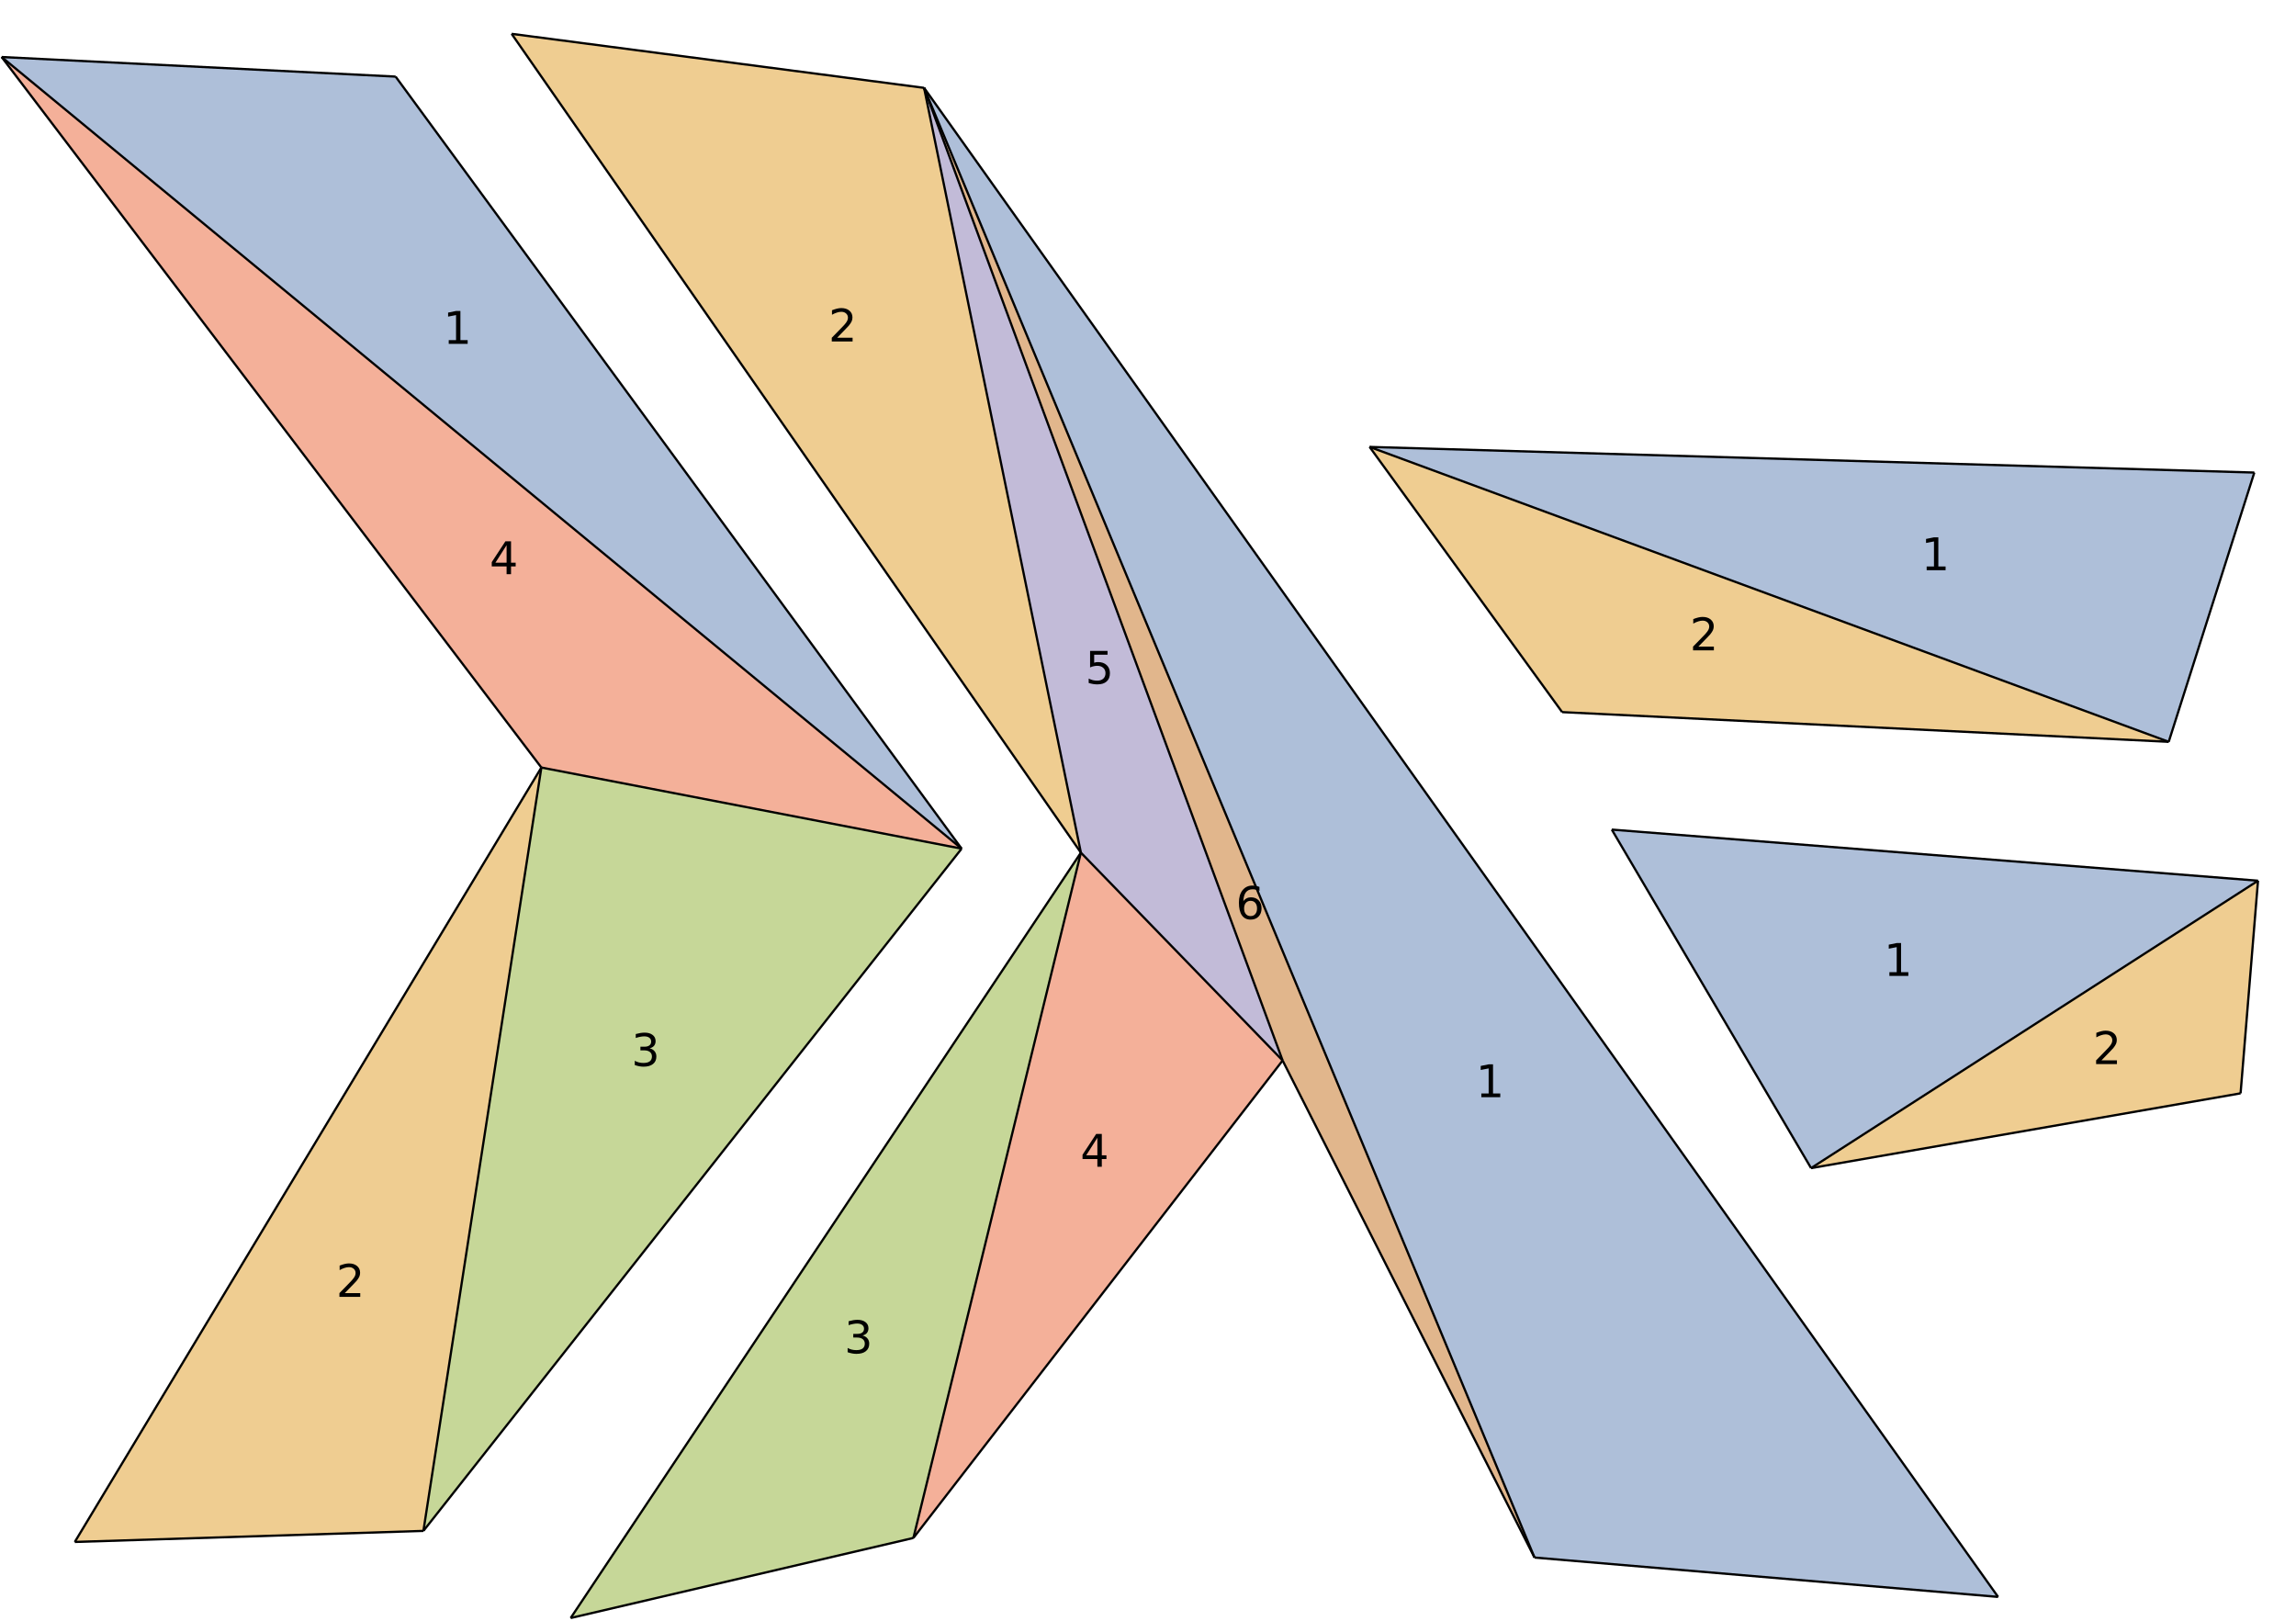
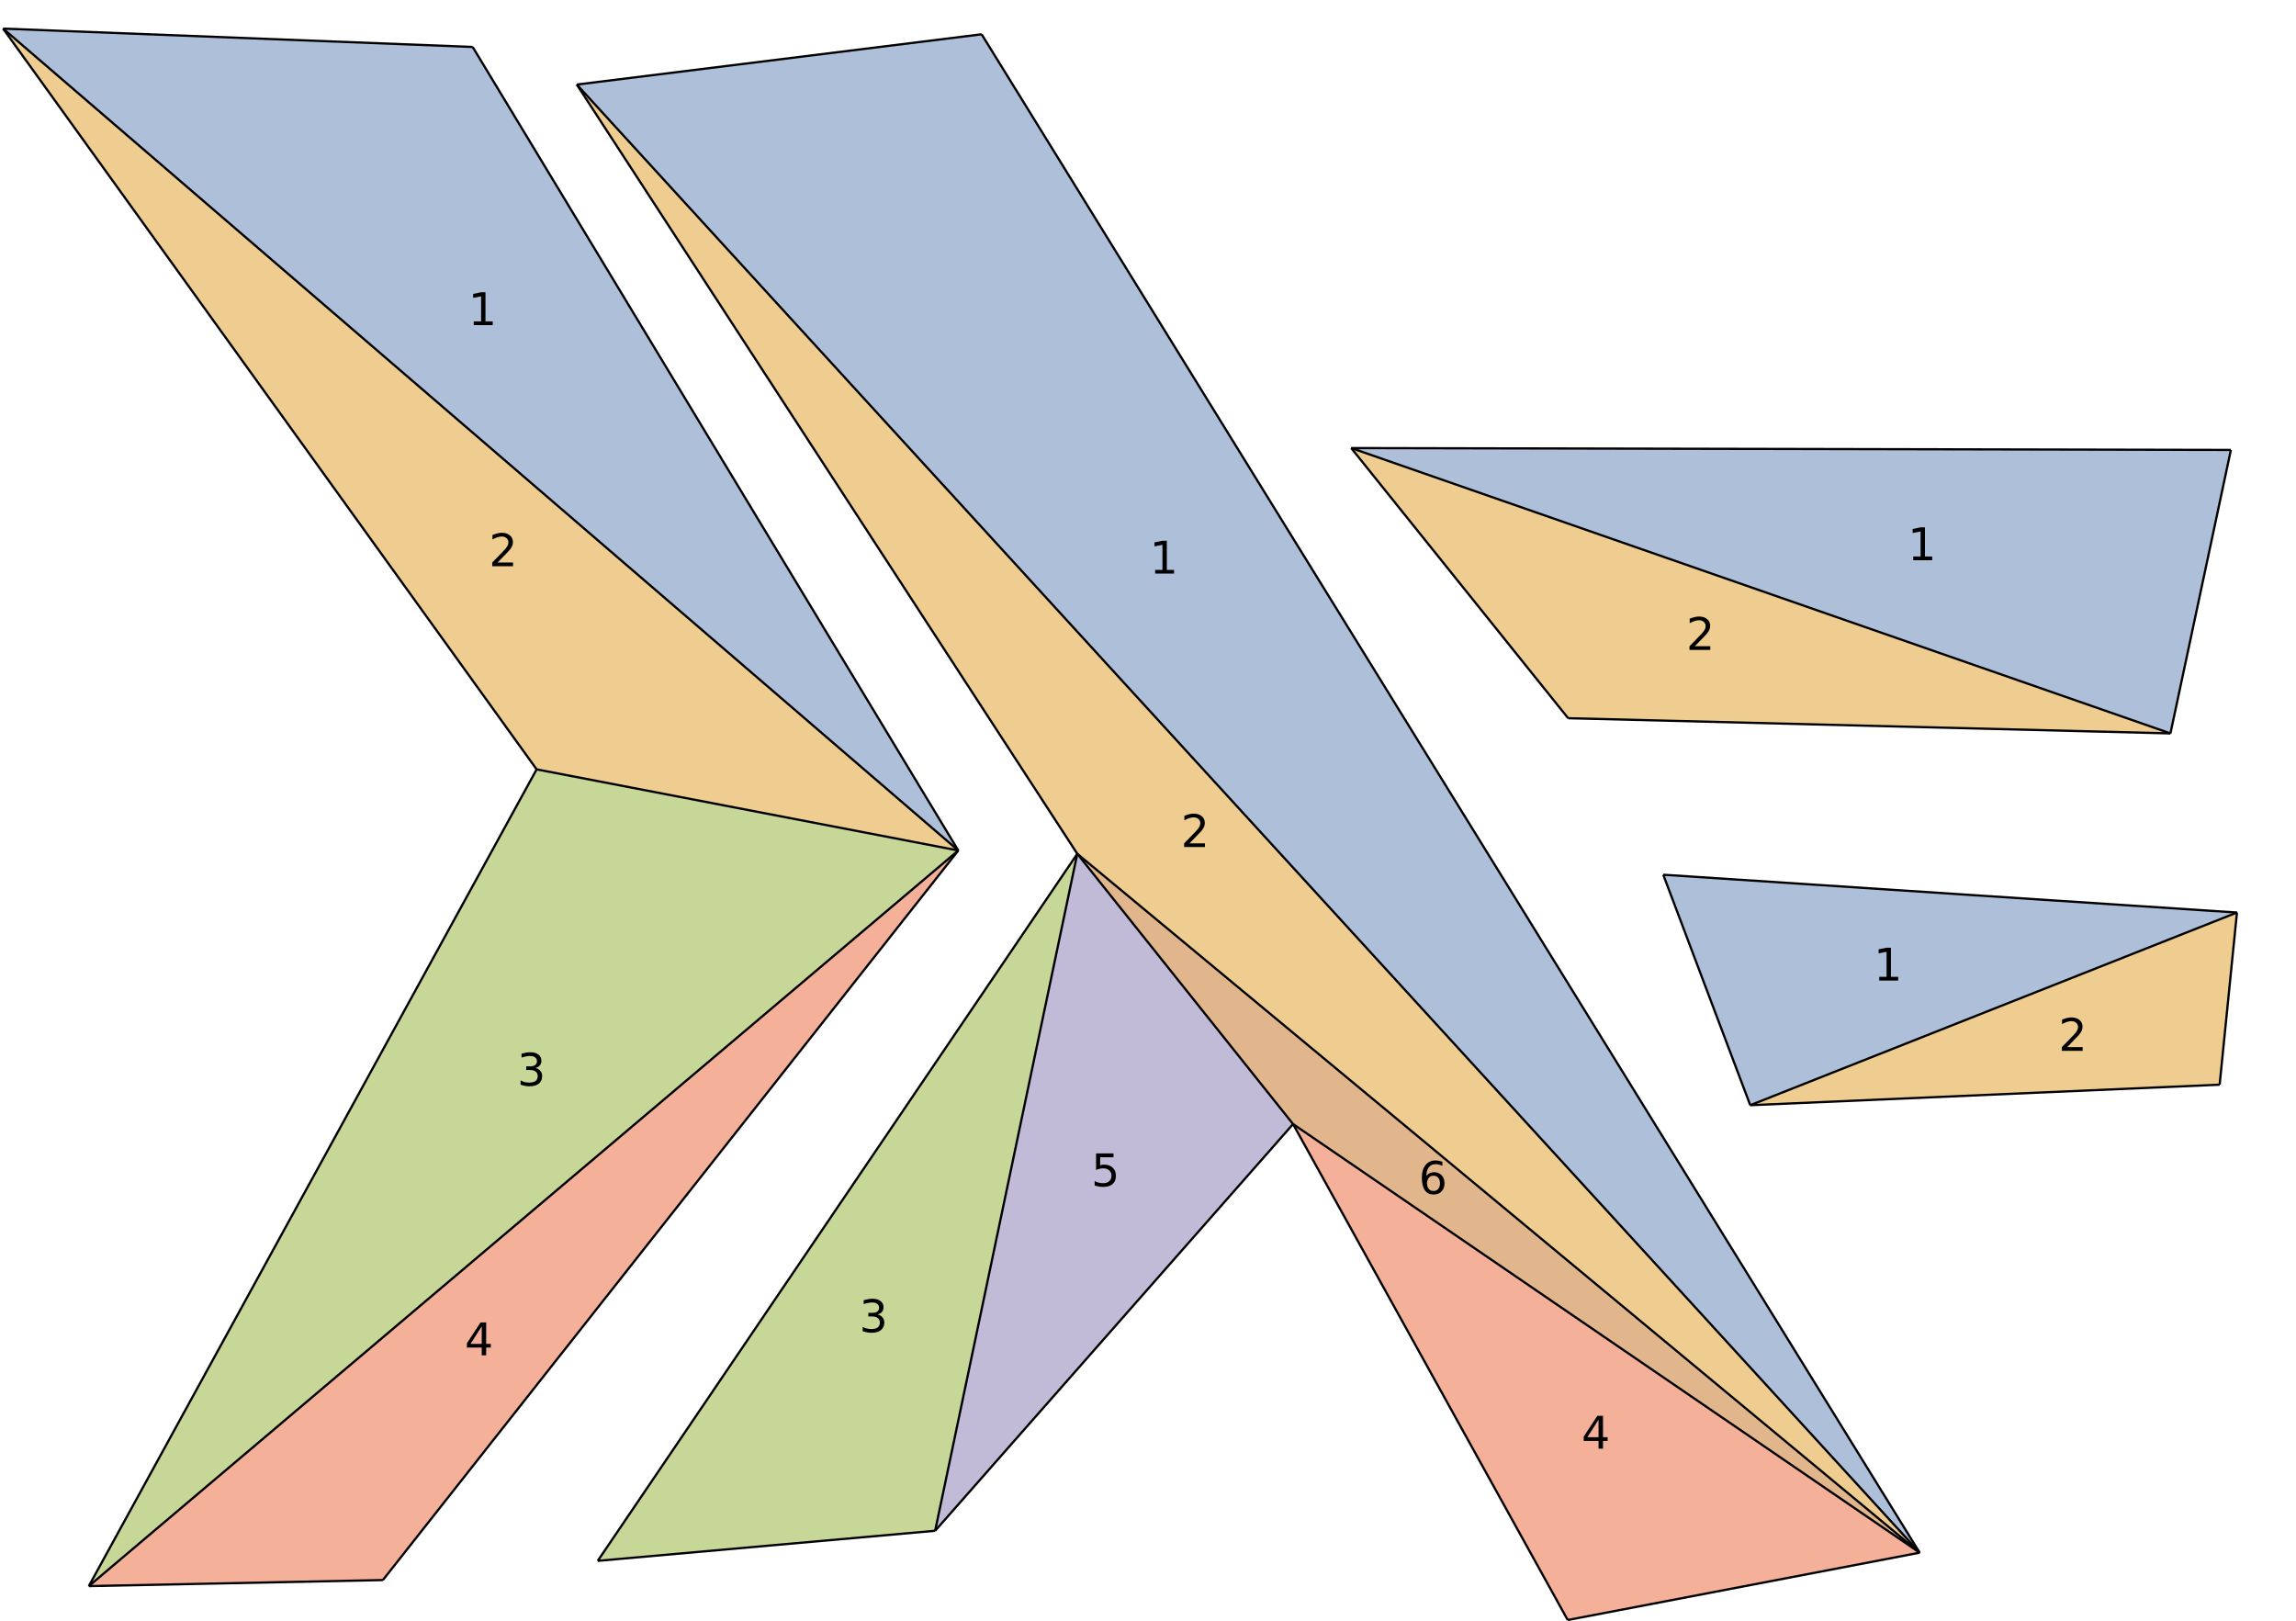
<svg xmlns="http://www.w3.org/2000/svg" xmlns:xlink="http://www.w3.org/1999/xlink" width="510pt" height="360pt" viewBox="0 0 510 360" version="1.1">
  <defs>
    <g>
      <symbol overflow="visible" id="glyph0-0">
        <path style="stroke:none;" d="M 0.5 1.766 L 0.5 -7.047 L 5.5 -7.047 L 5.5 1.766 Z M 1.062 1.219 L 4.938 1.219 L 4.938 -6.484 L 1.062 -6.484 Z M 1.062 1.219 " />
      </symbol>
      <symbol overflow="visible" id="glyph0-1">
        <path style="stroke:none;" d="M 1.234 -0.828 L 2.859 -0.828 L 2.859 -6.391 L 1.094 -6.047 L 1.094 -6.938 L 2.844 -7.297 L 3.828 -7.297 L 3.828 -0.828 L 5.438 -0.828 L 5.438 0 L 1.234 0 Z M 1.234 -0.828 " />
      </symbol>
      <symbol overflow="visible" id="glyph0-2">
        <path style="stroke:none;" d="M 1.922 -0.828 L 5.359 -0.828 L 5.359 0 L 0.734 0 L 0.734 -0.828 C 1.109 -1.211 1.617 -1.734 2.266 -2.391 C 2.91 -3.047 3.316 -3.469 3.484 -3.656 C 3.797 -4.008 4.016 -4.305 4.141 -4.547 C 4.266 -4.797 4.328 -5.039 4.328 -5.281 C 4.328 -5.664 4.191 -5.977 3.922 -6.219 C 3.648 -6.469 3.297 -6.594 2.859 -6.594 C 2.547 -6.594 2.219 -6.535 1.875 -6.422 C 1.539 -6.316 1.176 -6.156 0.781 -5.938 L 0.781 -6.938 C 1.176 -7.094 1.547 -7.211 1.891 -7.297 C 2.234 -7.379 2.551 -7.422 2.844 -7.422 C 3.594 -7.422 4.191 -7.234 4.641 -6.859 C 5.098 -6.484 5.328 -5.977 5.328 -5.344 C 5.328 -5.039 5.27 -4.754 5.156 -4.484 C 5.039 -4.223 4.836 -3.91 4.547 -3.547 C 4.461 -3.453 4.203 -3.176 3.766 -2.719 C 3.328 -2.27 2.711 -1.641 1.922 -0.828 Z M 1.922 -0.828 " />
      </symbol>
      <symbol overflow="visible" id="glyph0-3">
        <path style="stroke:none;" d="M 4.062 -3.938 C 4.531 -3.832 4.895 -3.617 5.156 -3.297 C 5.426 -2.984 5.562 -2.594 5.562 -2.125 C 5.562 -1.406 5.312 -0.848 4.812 -0.453 C 4.32 -0.055 3.617 0.141 2.703 0.141 C 2.398 0.141 2.086 0.109 1.766 0.047 C 1.441 -0.016 1.109 -0.102 0.766 -0.219 L 0.766 -1.172 C 1.035 -1.016 1.332 -0.895 1.656 -0.812 C 1.988 -0.727 2.332 -0.688 2.688 -0.688 C 3.301 -0.688 3.77 -0.805 4.094 -1.047 C 4.414 -1.297 4.578 -1.656 4.578 -2.125 C 4.578 -2.551 4.426 -2.883 4.125 -3.125 C 3.82 -3.363 3.406 -3.484 2.875 -3.484 L 2.016 -3.484 L 2.016 -4.297 L 2.906 -4.297 C 3.395 -4.297 3.766 -4.395 4.016 -4.594 C 4.273 -4.789 4.406 -5.07 4.406 -5.438 C 4.406 -5.801 4.27 -6.082 4 -6.281 C 3.738 -6.488 3.363 -6.594 2.875 -6.594 C 2.602 -6.594 2.312 -6.562 2 -6.5 C 1.688 -6.445 1.348 -6.359 0.984 -6.234 L 0.984 -7.109 C 1.359 -7.211 1.707 -7.289 2.031 -7.344 C 2.363 -7.395 2.672 -7.422 2.953 -7.422 C 3.703 -7.422 4.297 -7.25 4.734 -6.906 C 5.172 -6.57 5.391 -6.113 5.391 -5.531 C 5.391 -5.125 5.273 -4.781 5.047 -4.5 C 4.816 -4.227 4.488 -4.039 4.062 -3.938 Z M 4.062 -3.938 " />
      </symbol>
      <symbol overflow="visible" id="glyph0-4">
        <path style="stroke:none;" d="M 3.781 -6.438 L 1.297 -2.547 L 3.781 -2.547 Z M 3.516 -7.297 L 4.766 -7.297 L 4.766 -2.547 L 5.797 -2.547 L 5.797 -1.719 L 4.766 -1.719 L 4.766 0 L 3.781 0 L 3.781 -1.719 L 0.484 -1.719 L 0.484 -2.672 Z M 3.516 -7.297 " />
      </symbol>
      <symbol overflow="visible" id="glyph0-5">
        <path style="stroke:none;" d="M 1.078 -7.297 L 4.953 -7.297 L 4.953 -6.453 L 1.984 -6.453 L 1.984 -4.672 C 2.129 -4.723 2.27 -4.758 2.406 -4.781 C 2.551 -4.801 2.695 -4.812 2.844 -4.812 C 3.656 -4.812 4.297 -4.586 4.766 -4.141 C 5.242 -3.703 5.484 -3.102 5.484 -2.344 C 5.484 -1.551 5.238 -0.938 4.75 -0.5 C 4.27 -0.07 3.582 0.141 2.688 0.141 C 2.383 0.141 2.07 0.113 1.75 0.062 C 1.438 0.008 1.109 -0.066 0.766 -0.172 L 0.766 -1.156 C 1.066 -1 1.375 -0.879 1.688 -0.797 C 2 -0.723 2.328 -0.688 2.672 -0.688 C 3.234 -0.688 3.676 -0.832 4 -1.125 C 4.332 -1.426 4.5 -1.832 4.5 -2.344 C 4.5 -2.844 4.332 -3.238 4 -3.531 C 3.676 -3.832 3.234 -3.984 2.672 -3.984 C 2.41 -3.984 2.145 -3.953 1.875 -3.891 C 1.613 -3.836 1.348 -3.75 1.078 -3.625 Z M 1.078 -7.297 " />
      </symbol>
      <symbol overflow="visible" id="glyph0-6">
        <path style="stroke:none;" d="M 3.297 -4.031 C 2.859 -4.031 2.508 -3.879 2.25 -3.578 C 1.988 -3.273 1.859 -2.863 1.859 -2.344 C 1.859 -1.812 1.988 -1.395 2.25 -1.094 C 2.508 -0.789 2.859 -0.641 3.297 -0.641 C 3.742 -0.641 4.094 -0.789 4.344 -1.094 C 4.602 -1.395 4.734 -1.812 4.734 -2.344 C 4.734 -2.863 4.602 -3.273 4.344 -3.578 C 4.094 -3.879 3.742 -4.031 3.297 -4.031 Z M 5.266 -7.125 L 5.266 -6.234 C 5.016 -6.348 4.758 -6.438 4.5 -6.5 C 4.25 -6.562 4.004 -6.594 3.766 -6.594 C 3.109 -6.594 2.609 -6.375 2.266 -5.938 C 1.922 -5.5 1.727 -4.832 1.688 -3.938 C 1.875 -4.219 2.113 -4.43 2.406 -4.578 C 2.695 -4.734 3.016 -4.812 3.359 -4.812 C 4.086 -4.812 4.664 -4.586 5.094 -4.141 C 5.52 -3.703 5.734 -3.102 5.734 -2.344 C 5.734 -1.594 5.508 -0.988 5.062 -0.531 C 4.625 -0.082 4.035 0.141 3.297 0.141 C 2.453 0.141 1.805 -0.18 1.359 -0.828 C 0.922 -1.473 0.703 -2.41 0.703 -3.641 C 0.703 -4.785 0.973 -5.703 1.516 -6.391 C 2.066 -7.078 2.801 -7.422 3.719 -7.422 C 3.969 -7.422 4.219 -7.395 4.469 -7.344 C 4.719 -7.301 4.984 -7.227 5.266 -7.125 Z M 5.266 -7.125 " />
      </symbol>
    </g>
  </defs>
  <g id="3_haskell_logo">
-     <path style=" stroke:none;fill-rule:nonzero;fill:rgb(36.842%,50.678%,70.98%);fill-opacity:0.5;" d="M 0.363 12.664 L 87.875 17.016 L 213.598 188.504 Z M 0.363 12.664 " />
+     <path style=" stroke:none;fill-rule:nonzero;fill:rgb(36.842%,50.678%,70.98%);fill-opacity:0.5;" d="M 0.688 6.355 L 104.992 10.43 L 212.863 188.914 Z M 0.688 6.355 " />
    <g style="fill:rgb(0%,0%,0%);fill-opacity:1;">
-       <use xlink:href="#glyph0-1" x="98.441" y="76.375" />
+       <use xlink:href="#glyph0-1" x="104.008" y="72.215" />
    </g>
-     <path style=" stroke:none;fill-rule:nonzero;fill:rgb(88.072%,61.104%,14.205%);fill-opacity:0.5;" d="M 94.051 340.047 L 16.613 342.5 L 120.25 170.488 Z M 94.051 340.047 " />
+     <path style=" stroke:none;fill-rule:nonzero;fill:rgb(88.072%,61.104%,14.205%);fill-opacity:0.5;" d="M 119.199 170.895 L 0.688 6.355 L 212.863 188.914 Z M 119.199 170.895 " />
    <g style="fill:rgb(0%,0%,0%);fill-opacity:1;">
-       <use xlink:href="#glyph0-2" x="74.66" y="288.055" />
+       <use xlink:href="#glyph0-2" x="108.605" y="125.766" />
    </g>
-     <path style=" stroke:none;fill-rule:nonzero;fill:rgb(56.018%,69.157%,19.488%);fill-opacity:0.5;" d="M 213.598 188.504 L 94.051 340.047 L 120.25 170.488 Z M 213.598 188.504 " />
+     <path style=" stroke:none;fill-rule:nonzero;fill:rgb(56.018%,69.157%,19.488%);fill-opacity:0.5;" d="M 19.73 352.309 L 119.199 170.895 L 212.863 188.914 Z M 19.73 352.309 " />
    <g style="fill:rgb(0%,0%,0%);fill-opacity:1;">
-       <use xlink:href="#glyph0-3" x="140.234" y="236.793" />
+       <use xlink:href="#glyph0-3" x="114.867" y="241.152" />
    </g>
-     <path style=" stroke:none;fill-rule:nonzero;fill:rgb(92.253%,38.563%,20.918%);fill-opacity:0.5;" d="M 213.598 188.504 L 120.25 170.488 L 0.363 12.664 Z M 213.598 188.504 " />
+     <path style=" stroke:none;fill-rule:nonzero;fill:rgb(92.253%,38.563%,20.918%);fill-opacity:0.5;" d="M 19.73 352.309 L 212.863 188.914 L 85.047 350.965 Z M 19.73 352.309 " />
    <g style="fill:rgb(0%,0%,0%);fill-opacity:1;">
-       <use xlink:href="#glyph0-4" x="108.746" y="127.535" />
+       <use xlink:href="#glyph0-4" x="103.223" y="301.047" />
    </g>
-     <path style="fill:none;stroke-width:0.5;stroke-linecap:butt;stroke-linejoin:miter;stroke:rgb(0%,0%,0%);stroke-opacity:1;stroke-miterlimit:10;" d="M -9.637 2.664 L 77.875 7.016 " transform="matrix(1,0,0,1,10,10)" />
-     <path style="fill:none;stroke-width:0.5;stroke-linecap:butt;stroke-linejoin:miter;stroke:rgb(0%,0%,0%);stroke-opacity:1;stroke-miterlimit:10;" d="M 77.875 7.016 L 203.598 178.504 " transform="matrix(1,0,0,1,10,10)" />
-     <path style="fill:none;stroke-width:0.5;stroke-linecap:butt;stroke-linejoin:miter;stroke:rgb(0%,0%,0%);stroke-opacity:1;stroke-miterlimit:10;" d="M -9.637 2.664 L 203.598 178.504 " transform="matrix(1,0,0,1,10,10)" />
-     <path style="fill:none;stroke-width:0.5;stroke-linecap:butt;stroke-linejoin:miter;stroke:rgb(0%,0%,0%);stroke-opacity:1;stroke-miterlimit:10;" d="M 6.613 332.5 L 84.051 330.047 " transform="matrix(1,0,0,1,10,10)" />
-     <path style="fill:none;stroke-width:0.5;stroke-linecap:butt;stroke-linejoin:miter;stroke:rgb(0%,0%,0%);stroke-opacity:1;stroke-miterlimit:10;" d="M 6.613 332.5 L 110.25 160.488 " transform="matrix(1,0,0,1,10,10)" />
-     <path style="fill:none;stroke-width:0.5;stroke-linecap:butt;stroke-linejoin:miter;stroke:rgb(0%,0%,0%);stroke-opacity:1;stroke-miterlimit:10;" d="M 84.051 330.047 L 110.25 160.488 " transform="matrix(1,0,0,1,10,10)" />
-     <path style="fill:none;stroke-width:0.5;stroke-linecap:butt;stroke-linejoin:miter;stroke:rgb(0%,0%,0%);stroke-opacity:1;stroke-miterlimit:10;" d="M 84.051 330.047 L 203.598 178.504 " transform="matrix(1,0,0,1,10,10)" />
-     <path style="fill:none;stroke-width:0.5;stroke-linecap:butt;stroke-linejoin:miter;stroke:rgb(0%,0%,0%);stroke-opacity:1;stroke-miterlimit:10;" d="M 110.25 160.488 L 203.598 178.504 " transform="matrix(1,0,0,1,10,10)" />
-     <path style="fill:none;stroke-width:0.5;stroke-linecap:butt;stroke-linejoin:miter;stroke:rgb(0%,0%,0%);stroke-opacity:1;stroke-miterlimit:10;" d="M -9.637 2.664 L 110.25 160.488 " transform="matrix(1,0,0,1,10,10)" />
-     <path style=" stroke:none;fill-rule:nonzero;fill:rgb(36.842%,50.678%,70.98%);fill-opacity:0.5;" d="M 205.262 19.516 L 443.824 354.707 L 340.852 345.965 Z M 205.262 19.516 " />
+     <path style="fill:none;stroke-width:0.5;stroke-linecap:butt;stroke-linejoin:miter;stroke:rgb(0%,0%,0%);stroke-opacity:1;stroke-miterlimit:10;" d="M -9.312 -3.645 L 94.992 0.43 " transform="matrix(1,0,0,1,10,10)" />
+     <path style="fill:none;stroke-width:0.5;stroke-linecap:butt;stroke-linejoin:miter;stroke:rgb(0%,0%,0%);stroke-opacity:1;stroke-miterlimit:10;" d="M 94.992 0.43 L 202.863 178.914 " transform="matrix(1,0,0,1,10,10)" />
+     <path style="fill:none;stroke-width:0.5;stroke-linecap:butt;stroke-linejoin:miter;stroke:rgb(0%,0%,0%);stroke-opacity:1;stroke-miterlimit:10;" d="M -9.312 -3.645 L 202.863 178.914 " transform="matrix(1,0,0,1,10,10)" />
+     <path style="fill:none;stroke-width:0.5;stroke-linecap:butt;stroke-linejoin:miter;stroke:rgb(0%,0%,0%);stroke-opacity:1;stroke-miterlimit:10;" d="M -9.312 -3.645 L 109.199 160.895 " transform="matrix(1,0,0,1,10,10)" />
+     <path style="fill:none;stroke-width:0.5;stroke-linecap:butt;stroke-linejoin:miter;stroke:rgb(0%,0%,0%);stroke-opacity:1;stroke-miterlimit:10;" d="M 109.199 160.895 L 202.863 178.914 " transform="matrix(1,0,0,1,10,10)" />
+     <path style="fill:none;stroke-width:0.5;stroke-linecap:butt;stroke-linejoin:miter;stroke:rgb(0%,0%,0%);stroke-opacity:1;stroke-miterlimit:10;" d="M 9.73 342.309 L 109.199 160.895 " transform="matrix(1,0,0,1,10,10)" />
+     <path style="fill:none;stroke-width:0.5;stroke-linecap:butt;stroke-linejoin:miter;stroke:rgb(0%,0%,0%);stroke-opacity:1;stroke-miterlimit:10;" d="M 9.73 342.309 L 202.863 178.914 " transform="matrix(1,0,0,1,10,10)" />
+     <path style="fill:none;stroke-width:0.5;stroke-linecap:butt;stroke-linejoin:miter;stroke:rgb(0%,0%,0%);stroke-opacity:1;stroke-miterlimit:10;" d="M 75.047 340.965 L 202.863 178.914 " transform="matrix(1,0,0,1,10,10)" />
+     <path style="fill:none;stroke-width:0.5;stroke-linecap:butt;stroke-linejoin:miter;stroke:rgb(0%,0%,0%);stroke-opacity:1;stroke-miterlimit:10;" d="M 9.73 342.309 L 75.047 340.965 " transform="matrix(1,0,0,1,10,10)" />
+     <path style=" stroke:none;fill-rule:nonzero;fill:rgb(36.842%,50.678%,70.98%);fill-opacity:0.5;" d="M 128.121 18.781 L 218.047 7.617 L 426.41 344.883 Z M 128.121 18.781 " />
    <g style="fill:rgb(0%,0%,0%);fill-opacity:1;">
-       <use xlink:href="#glyph0-1" x="327.809" y="243.711" />
+       <use xlink:href="#glyph0-1" x="255.352" y="127.41" />
    </g>
-     <path style=" stroke:none;fill-rule:nonzero;fill:rgb(88.072%,61.104%,14.205%);fill-opacity:0.5;" d="M 240.094 189.395 L 113.648 7.516 L 205.262 19.516 Z M 240.094 189.395 " />
+     <path style=" stroke:none;fill-rule:nonzero;fill:rgb(88.072%,61.104%,14.205%);fill-opacity:0.5;" d="M 239.293 189.648 L 128.121 18.781 L 426.41 344.883 Z M 239.293 189.648 " />
    <g style="fill:rgb(0%,0%,0%);fill-opacity:1;">
-       <use xlink:href="#glyph0-2" x="184.023" y="75.852" />
+       <use xlink:href="#glyph0-2" x="262.293" y="188.148" />
    </g>
-     <path style=" stroke:none;fill-rule:nonzero;fill:rgb(56.018%,69.157%,19.488%);fill-opacity:0.5;" d="M 202.891 341.613 L 126.762 359.395 L 240.094 189.395 Z M 202.891 341.613 " />
+     <path style=" stroke:none;fill-rule:nonzero;fill:rgb(56.018%,69.157%,19.488%);fill-opacity:0.5;" d="M 207.719 340.02 L 132.773 346.699 L 239.293 189.648 Z M 207.719 340.02 " />
    <g style="fill:rgb(0%,0%,0%);fill-opacity:1;">
-       <use xlink:href="#glyph0-3" x="187.516" y="300.582" />
+       <use xlink:href="#glyph0-3" x="190.863" y="295.902" />
    </g>
-     <path style=" stroke:none;fill-rule:nonzero;fill:rgb(92.253%,38.563%,20.918%);fill-opacity:0.5;" d="M 284.902 235.559 L 202.891 341.613 L 240.094 189.395 Z M 284.902 235.559 " />
+     <path style=" stroke:none;fill-rule:nonzero;fill:rgb(92.253%,38.563%,20.918%);fill-opacity:0.5;" d="M 426.41 344.883 L 348.227 359.84 L 287.223 249.68 Z M 426.41 344.883 " />
    <g style="fill:rgb(0%,0%,0%);fill-opacity:1;">
-       <use xlink:href="#glyph0-4" x="239.973" y="259.168" />
+       <use xlink:href="#glyph0-4" x="351.297" y="321.781" />
    </g>
-     <path style=" stroke:none;fill-rule:nonzero;fill:rgb(52.849%,47.062%,70.135%);fill-opacity:0.5;" d="M 284.902 235.559 L 240.094 189.395 L 205.262 19.516 Z M 284.902 235.559 " />
+     <path style=" stroke:none;fill-rule:nonzero;fill:rgb(52.849%,47.062%,70.135%);fill-opacity:0.5;" d="M 287.223 249.68 L 207.719 340.02 L 239.293 189.648 Z M 287.223 249.68 " />
    <g style="fill:rgb(0%,0%,0%);fill-opacity:1;">
-       <use xlink:href="#glyph0-5" x="241.059" y="151.875" />
+       <use xlink:href="#glyph0-5" x="242.387" y="263.5" />
    </g>
-     <path style=" stroke:none;fill-rule:nonzero;fill:rgb(77.208%,43.155%,10.239%);fill-opacity:0.5;" d="M 284.902 235.559 L 205.262 19.516 L 340.852 345.965 Z M 284.902 235.559 " />
+     <path style=" stroke:none;fill-rule:nonzero;fill:rgb(77.208%,43.155%,10.239%);fill-opacity:0.5;" d="M 287.223 249.68 L 239.293 189.648 L 426.41 344.883 Z M 287.223 249.68 " />
    <g style="fill:rgb(0%,0%,0%);fill-opacity:1;">
-       <use xlink:href="#glyph0-6" x="274.488" y="204.125" />
+       <use xlink:href="#glyph0-6" x="315.125" y="265.184" />
    </g>
-     <path style="fill:none;stroke-width:0.5;stroke-linecap:butt;stroke-linejoin:miter;stroke:rgb(0%,0%,0%);stroke-opacity:1;stroke-miterlimit:10;" d="M 195.262 9.516 L 433.824 344.707 " transform="matrix(1,0,0,1,10,10)" />
-     <path style="fill:none;stroke-width:0.5;stroke-linecap:butt;stroke-linejoin:miter;stroke:rgb(0%,0%,0%);stroke-opacity:1;stroke-miterlimit:10;" d="M 330.852 335.965 L 433.824 344.707 " transform="matrix(1,0,0,1,10,10)" />
-     <path style="fill:none;stroke-width:0.5;stroke-linecap:butt;stroke-linejoin:miter;stroke:rgb(0%,0%,0%);stroke-opacity:1;stroke-miterlimit:10;" d="M 195.262 9.516 L 330.852 335.965 " transform="matrix(1,0,0,1,10,10)" />
-     <path style="fill:none;stroke-width:0.5;stroke-linecap:butt;stroke-linejoin:miter;stroke:rgb(0%,0%,0%);stroke-opacity:1;stroke-miterlimit:10;" d="M 103.648 -2.484 L 230.094 179.395 " transform="matrix(1,0,0,1,10,10)" />
-     <path style="fill:none;stroke-width:0.5;stroke-linecap:butt;stroke-linejoin:miter;stroke:rgb(0%,0%,0%);stroke-opacity:1;stroke-miterlimit:10;" d="M 103.648 -2.484 L 195.262 9.516 " transform="matrix(1,0,0,1,10,10)" />
-     <path style="fill:none;stroke-width:0.5;stroke-linecap:butt;stroke-linejoin:miter;stroke:rgb(0%,0%,0%);stroke-opacity:1;stroke-miterlimit:10;" d="M 195.262 9.516 L 230.094 179.395 " transform="matrix(1,0,0,1,10,10)" />
-     <path style="fill:none;stroke-width:0.5;stroke-linecap:butt;stroke-linejoin:miter;stroke:rgb(0%,0%,0%);stroke-opacity:1;stroke-miterlimit:10;" d="M 116.762 349.395 L 192.891 331.613 " transform="matrix(1,0,0,1,10,10)" />
-     <path style="fill:none;stroke-width:0.5;stroke-linecap:butt;stroke-linejoin:miter;stroke:rgb(0%,0%,0%);stroke-opacity:1;stroke-miterlimit:10;" d="M 116.762 349.395 L 230.094 179.395 " transform="matrix(1,0,0,1,10,10)" />
-     <path style="fill:none;stroke-width:0.5;stroke-linecap:butt;stroke-linejoin:miter;stroke:rgb(0%,0%,0%);stroke-opacity:1;stroke-miterlimit:10;" d="M 192.891 331.613 L 230.094 179.395 " transform="matrix(1,0,0,1,10,10)" />
-     <path style="fill:none;stroke-width:0.5;stroke-linecap:butt;stroke-linejoin:miter;stroke:rgb(0%,0%,0%);stroke-opacity:1;stroke-miterlimit:10;" d="M 192.891 331.613 L 274.902 225.559 " transform="matrix(1,0,0,1,10,10)" />
-     <path style="fill:none;stroke-width:0.5;stroke-linecap:butt;stroke-linejoin:miter;stroke:rgb(0%,0%,0%);stroke-opacity:1;stroke-miterlimit:10;" d="M 230.094 179.395 L 274.902 225.559 " transform="matrix(1,0,0,1,10,10)" />
-     <path style="fill:none;stroke-width:0.5;stroke-linecap:butt;stroke-linejoin:miter;stroke:rgb(0%,0%,0%);stroke-opacity:1;stroke-miterlimit:10;" d="M 195.262 9.516 L 274.902 225.559 " transform="matrix(1,0,0,1,10,10)" />
-     <path style="fill:none;stroke-width:0.5;stroke-linecap:butt;stroke-linejoin:miter;stroke:rgb(0%,0%,0%);stroke-opacity:1;stroke-miterlimit:10;" d="M 274.902 225.559 L 330.852 335.965 " transform="matrix(1,0,0,1,10,10)" />
-     <path style=" stroke:none;fill-rule:nonzero;fill:rgb(36.842%,50.678%,70.98%);fill-opacity:0.5;" d="M 304.227 99.273 L 500.742 104.965 L 481.727 164.773 Z M 304.227 99.273 " />
+     <path style="fill:none;stroke-width:0.5;stroke-linecap:butt;stroke-linejoin:miter;stroke:rgb(0%,0%,0%);stroke-opacity:1;stroke-miterlimit:10;" d="M 118.121 8.781 L 208.047 -2.383 " transform="matrix(1,0,0,1,10,10)" />
+     <path style="fill:none;stroke-width:0.5;stroke-linecap:butt;stroke-linejoin:miter;stroke:rgb(0%,0%,0%);stroke-opacity:1;stroke-miterlimit:10;" d="M 208.047 -2.383 L 416.41 334.883 " transform="matrix(1,0,0,1,10,10)" />
+     <path style="fill:none;stroke-width:0.5;stroke-linecap:butt;stroke-linejoin:miter;stroke:rgb(0%,0%,0%);stroke-opacity:1;stroke-miterlimit:10;" d="M 118.121 8.781 L 416.41 334.883 " transform="matrix(1,0,0,1,10,10)" />
+     <path style="fill:none;stroke-width:0.5;stroke-linecap:butt;stroke-linejoin:miter;stroke:rgb(0%,0%,0%);stroke-opacity:1;stroke-miterlimit:10;" d="M 118.121 8.781 L 229.293 179.648 " transform="matrix(1,0,0,1,10,10)" />
+     <path style="fill:none;stroke-width:0.5;stroke-linecap:butt;stroke-linejoin:miter;stroke:rgb(0%,0%,0%);stroke-opacity:1;stroke-miterlimit:10;" d="M 229.293 179.648 L 416.41 334.883 " transform="matrix(1,0,0,1,10,10)" />
+     <path style="fill:none;stroke-width:0.5;stroke-linecap:butt;stroke-linejoin:miter;stroke:rgb(0%,0%,0%);stroke-opacity:1;stroke-miterlimit:10;" d="M 122.773 336.699 L 197.719 330.02 " transform="matrix(1,0,0,1,10,10)" />
+     <path style="fill:none;stroke-width:0.5;stroke-linecap:butt;stroke-linejoin:miter;stroke:rgb(0%,0%,0%);stroke-opacity:1;stroke-miterlimit:10;" d="M 122.773 336.699 L 229.293 179.648 " transform="matrix(1,0,0,1,10,10)" />
+     <path style="fill:none;stroke-width:0.5;stroke-linecap:butt;stroke-linejoin:miter;stroke:rgb(0%,0%,0%);stroke-opacity:1;stroke-miterlimit:10;" d="M 197.719 330.02 L 229.293 179.648 " transform="matrix(1,0,0,1,10,10)" />
+     <path style="fill:none;stroke-width:0.5;stroke-linecap:butt;stroke-linejoin:miter;stroke:rgb(0%,0%,0%);stroke-opacity:1;stroke-miterlimit:10;" d="M 338.227 349.84 L 416.41 334.883 " transform="matrix(1,0,0,1,10,10)" />
+     <path style="fill:none;stroke-width:0.5;stroke-linecap:butt;stroke-linejoin:miter;stroke:rgb(0%,0%,0%);stroke-opacity:1;stroke-miterlimit:10;" d="M 277.223 239.68 L 338.227 349.84 " transform="matrix(1,0,0,1,10,10)" />
+     <path style="fill:none;stroke-width:0.5;stroke-linecap:butt;stroke-linejoin:miter;stroke:rgb(0%,0%,0%);stroke-opacity:1;stroke-miterlimit:10;" d="M 277.223 239.68 L 416.41 334.883 " transform="matrix(1,0,0,1,10,10)" />
+     <path style="fill:none;stroke-width:0.5;stroke-linecap:butt;stroke-linejoin:miter;stroke:rgb(0%,0%,0%);stroke-opacity:1;stroke-miterlimit:10;" d="M 197.719 330.02 L 277.223 239.68 " transform="matrix(1,0,0,1,10,10)" />
+     <path style="fill:none;stroke-width:0.5;stroke-linecap:butt;stroke-linejoin:miter;stroke:rgb(0%,0%,0%);stroke-opacity:1;stroke-miterlimit:10;" d="M 229.293 179.648 L 277.223 239.68 " transform="matrix(1,0,0,1,10,10)" />
+     <path style=" stroke:none;fill-rule:nonzero;fill:rgb(36.842%,50.678%,70.98%);fill-opacity:0.5;" d="M 300.141 99.523 L 495.535 99.941 L 482.109 162.906 Z M 300.141 99.523 " />
    <g style="fill:rgb(0%,0%,0%);fill-opacity:1;">
-       <use xlink:href="#glyph0-1" x="426.727" y="126.652" />
+       <use xlink:href="#glyph0-1" x="423.754" y="124.438" />
    </g>
-     <path style=" stroke:none;fill-rule:nonzero;fill:rgb(88.072%,61.104%,14.205%);fill-opacity:0.5;" d="M 304.227 99.273 L 481.727 164.773 L 346.988 158.176 Z M 304.227 99.273 " />
+     <path style=" stroke:none;fill-rule:nonzero;fill:rgb(88.072%,61.104%,14.205%);fill-opacity:0.5;" d="M 300.141 99.523 L 482.109 162.906 L 348.324 159.531 Z M 300.141 99.523 " />
    <g style="fill:rgb(0%,0%,0%);fill-opacity:1;">
-       <use xlink:href="#glyph0-2" x="375.336" y="144.453" />
+       <use xlink:href="#glyph0-2" x="374.543" y="144.363" />
    </g>
-     <path style="fill:none;stroke-width:0.5;stroke-linecap:butt;stroke-linejoin:miter;stroke:rgb(0%,0%,0%);stroke-opacity:1;stroke-miterlimit:10;" d="M 294.227 89.273 L 490.742 94.965 " transform="matrix(1,0,0,1,10,10)" />
-     <path style="fill:none;stroke-width:0.5;stroke-linecap:butt;stroke-linejoin:miter;stroke:rgb(0%,0%,0%);stroke-opacity:1;stroke-miterlimit:10;" d="M 471.727 154.773 L 490.742 94.965 " transform="matrix(1,0,0,1,10,10)" />
-     <path style="fill:none;stroke-width:0.5;stroke-linecap:butt;stroke-linejoin:miter;stroke:rgb(0%,0%,0%);stroke-opacity:1;stroke-miterlimit:10;" d="M 294.227 89.273 L 471.727 154.773 " transform="matrix(1,0,0,1,10,10)" />
-     <path style="fill:none;stroke-width:0.5;stroke-linecap:butt;stroke-linejoin:miter;stroke:rgb(0%,0%,0%);stroke-opacity:1;stroke-miterlimit:10;" d="M 336.988 148.176 L 471.727 154.773 " transform="matrix(1,0,0,1,10,10)" />
-     <path style="fill:none;stroke-width:0.5;stroke-linecap:butt;stroke-linejoin:miter;stroke:rgb(0%,0%,0%);stroke-opacity:1;stroke-miterlimit:10;" d="M 294.227 89.273 L 336.988 148.176 " transform="matrix(1,0,0,1,10,10)" />
-     <path style=" stroke:none;fill-rule:nonzero;fill:rgb(36.842%,50.678%,70.98%);fill-opacity:0.5;" d="M 402.285 259.461 L 358.02 184.273 L 501.562 195.625 Z M 402.285 259.461 " />
+     <path style="fill:none;stroke-width:0.5;stroke-linecap:butt;stroke-linejoin:miter;stroke:rgb(0%,0%,0%);stroke-opacity:1;stroke-miterlimit:10;" d="M 290.141 89.523 L 485.535 89.941 " transform="matrix(1,0,0,1,10,10)" />
+     <path style="fill:none;stroke-width:0.5;stroke-linecap:butt;stroke-linejoin:miter;stroke:rgb(0%,0%,0%);stroke-opacity:1;stroke-miterlimit:10;" d="M 472.109 152.906 L 485.535 89.941 " transform="matrix(1,0,0,1,10,10)" />
+     <path style="fill:none;stroke-width:0.5;stroke-linecap:butt;stroke-linejoin:miter;stroke:rgb(0%,0%,0%);stroke-opacity:1;stroke-miterlimit:10;" d="M 290.141 89.523 L 472.109 152.906 " transform="matrix(1,0,0,1,10,10)" />
+     <path style="fill:none;stroke-width:0.5;stroke-linecap:butt;stroke-linejoin:miter;stroke:rgb(0%,0%,0%);stroke-opacity:1;stroke-miterlimit:10;" d="M 338.324 149.531 L 472.109 152.906 " transform="matrix(1,0,0,1,10,10)" />
+     <path style="fill:none;stroke-width:0.5;stroke-linecap:butt;stroke-linejoin:miter;stroke:rgb(0%,0%,0%);stroke-opacity:1;stroke-miterlimit:10;" d="M 290.141 89.523 L 338.324 149.531 " transform="matrix(1,0,0,1,10,10)" />
+     <path style=" stroke:none;fill-rule:nonzero;fill:rgb(36.842%,50.678%,70.98%);fill-opacity:0.5;" d="M 388.773 245.488 L 369.449 194.297 L 496.887 202.695 Z M 388.773 245.488 " />
    <g style="fill:rgb(0%,0%,0%);fill-opacity:1;">
-       <use xlink:href="#glyph0-1" x="418.449" y="216.77" />
+       <use xlink:href="#glyph0-1" x="416.195" y="217.809" />
    </g>
-     <path style=" stroke:none;fill-rule:nonzero;fill:rgb(88.072%,61.104%,14.205%);fill-opacity:0.5;" d="M 402.285 259.461 L 501.562 195.625 L 497.691 242.852 Z M 402.285 259.461 " />
+     <path style=" stroke:none;fill-rule:nonzero;fill:rgb(88.072%,61.104%,14.205%);fill-opacity:0.5;" d="M 388.773 245.488 L 496.887 202.695 L 493.039 240.93 Z M 388.773 245.488 " />
    <g style="fill:rgb(0%,0%,0%);fill-opacity:1;">
-       <use xlink:href="#glyph0-2" x="464.867" y="236.355" />
+       <use xlink:href="#glyph0-2" x="457.254" y="233.414" />
    </g>
-     <path style="fill:none;stroke-width:0.5;stroke-linecap:butt;stroke-linejoin:miter;stroke:rgb(0%,0%,0%);stroke-opacity:1;stroke-miterlimit:10;" d="M 348.02 174.273 L 392.285 249.461 " transform="matrix(1,0,0,1,10,10)" />
-     <path style="fill:none;stroke-width:0.5;stroke-linecap:butt;stroke-linejoin:miter;stroke:rgb(0%,0%,0%);stroke-opacity:1;stroke-miterlimit:10;" d="M 348.02 174.273 L 491.562 185.625 " transform="matrix(1,0,0,1,10,10)" />
-     <path style="fill:none;stroke-width:0.5;stroke-linecap:butt;stroke-linejoin:miter;stroke:rgb(0%,0%,0%);stroke-opacity:1;stroke-miterlimit:10;" d="M 392.285 249.461 L 491.562 185.625 " transform="matrix(1,0,0,1,10,10)" />
-     <path style="fill:none;stroke-width:0.5;stroke-linecap:butt;stroke-linejoin:miter;stroke:rgb(0%,0%,0%);stroke-opacity:1;stroke-miterlimit:10;" d="M 487.691 232.852 L 491.562 185.625 " transform="matrix(1,0,0,1,10,10)" />
-     <path style="fill:none;stroke-width:0.5;stroke-linecap:butt;stroke-linejoin:miter;stroke:rgb(0%,0%,0%);stroke-opacity:1;stroke-miterlimit:10;" d="M 392.285 249.461 L 487.691 232.852 " transform="matrix(1,0,0,1,10,10)" />
+     <path style="fill:none;stroke-width:0.5;stroke-linecap:butt;stroke-linejoin:miter;stroke:rgb(0%,0%,0%);stroke-opacity:1;stroke-miterlimit:10;" d="M 359.449 184.297 L 378.773 235.488 " transform="matrix(1,0,0,1,10,10)" />
+     <path style="fill:none;stroke-width:0.5;stroke-linecap:butt;stroke-linejoin:miter;stroke:rgb(0%,0%,0%);stroke-opacity:1;stroke-miterlimit:10;" d="M 359.449 184.297 L 486.887 192.695 " transform="matrix(1,0,0,1,10,10)" />
+     <path style="fill:none;stroke-width:0.5;stroke-linecap:butt;stroke-linejoin:miter;stroke:rgb(0%,0%,0%);stroke-opacity:1;stroke-miterlimit:10;" d="M 378.773 235.488 L 486.887 192.695 " transform="matrix(1,0,0,1,10,10)" />
+     <path style="fill:none;stroke-width:0.5;stroke-linecap:butt;stroke-linejoin:miter;stroke:rgb(0%,0%,0%);stroke-opacity:1;stroke-miterlimit:10;" d="M 483.039 230.93 L 486.887 192.695 " transform="matrix(1,0,0,1,10,10)" />
+     <path style="fill:none;stroke-width:0.5;stroke-linecap:butt;stroke-linejoin:miter;stroke:rgb(0%,0%,0%);stroke-opacity:1;stroke-miterlimit:10;" d="M 378.773 235.488 L 483.039 230.93 " transform="matrix(1,0,0,1,10,10)" />
  </g>
</svg>
